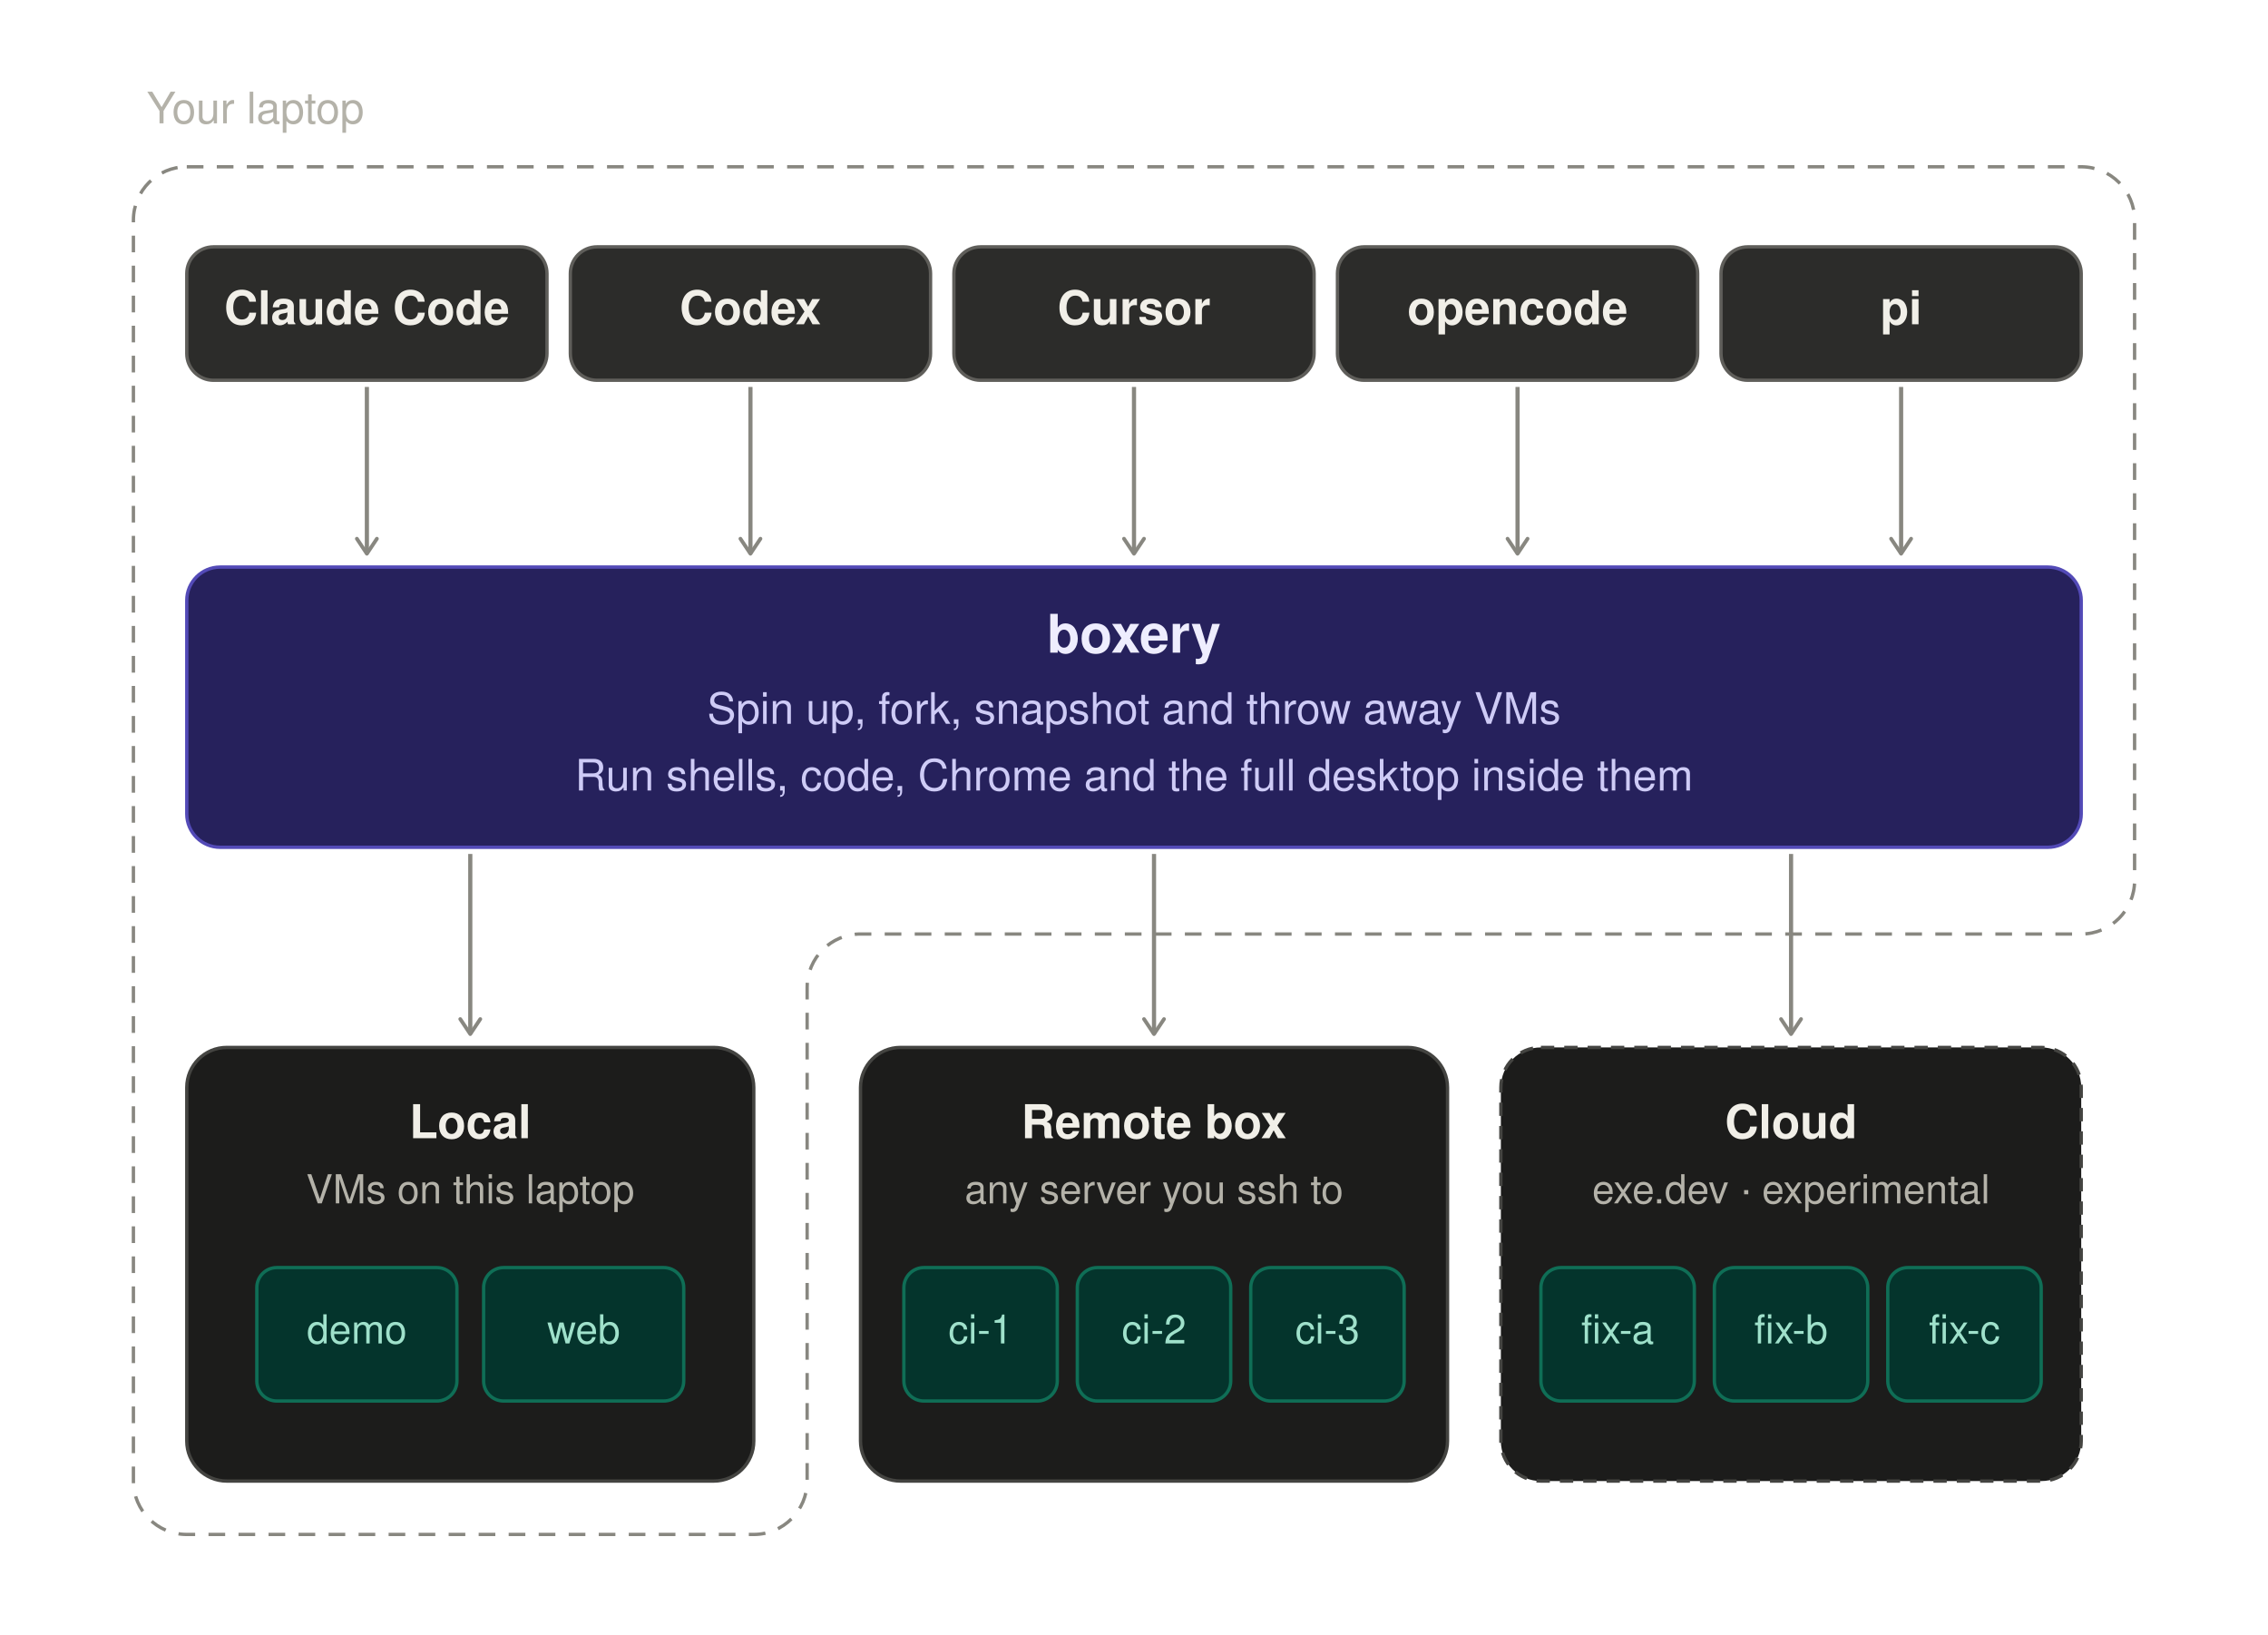
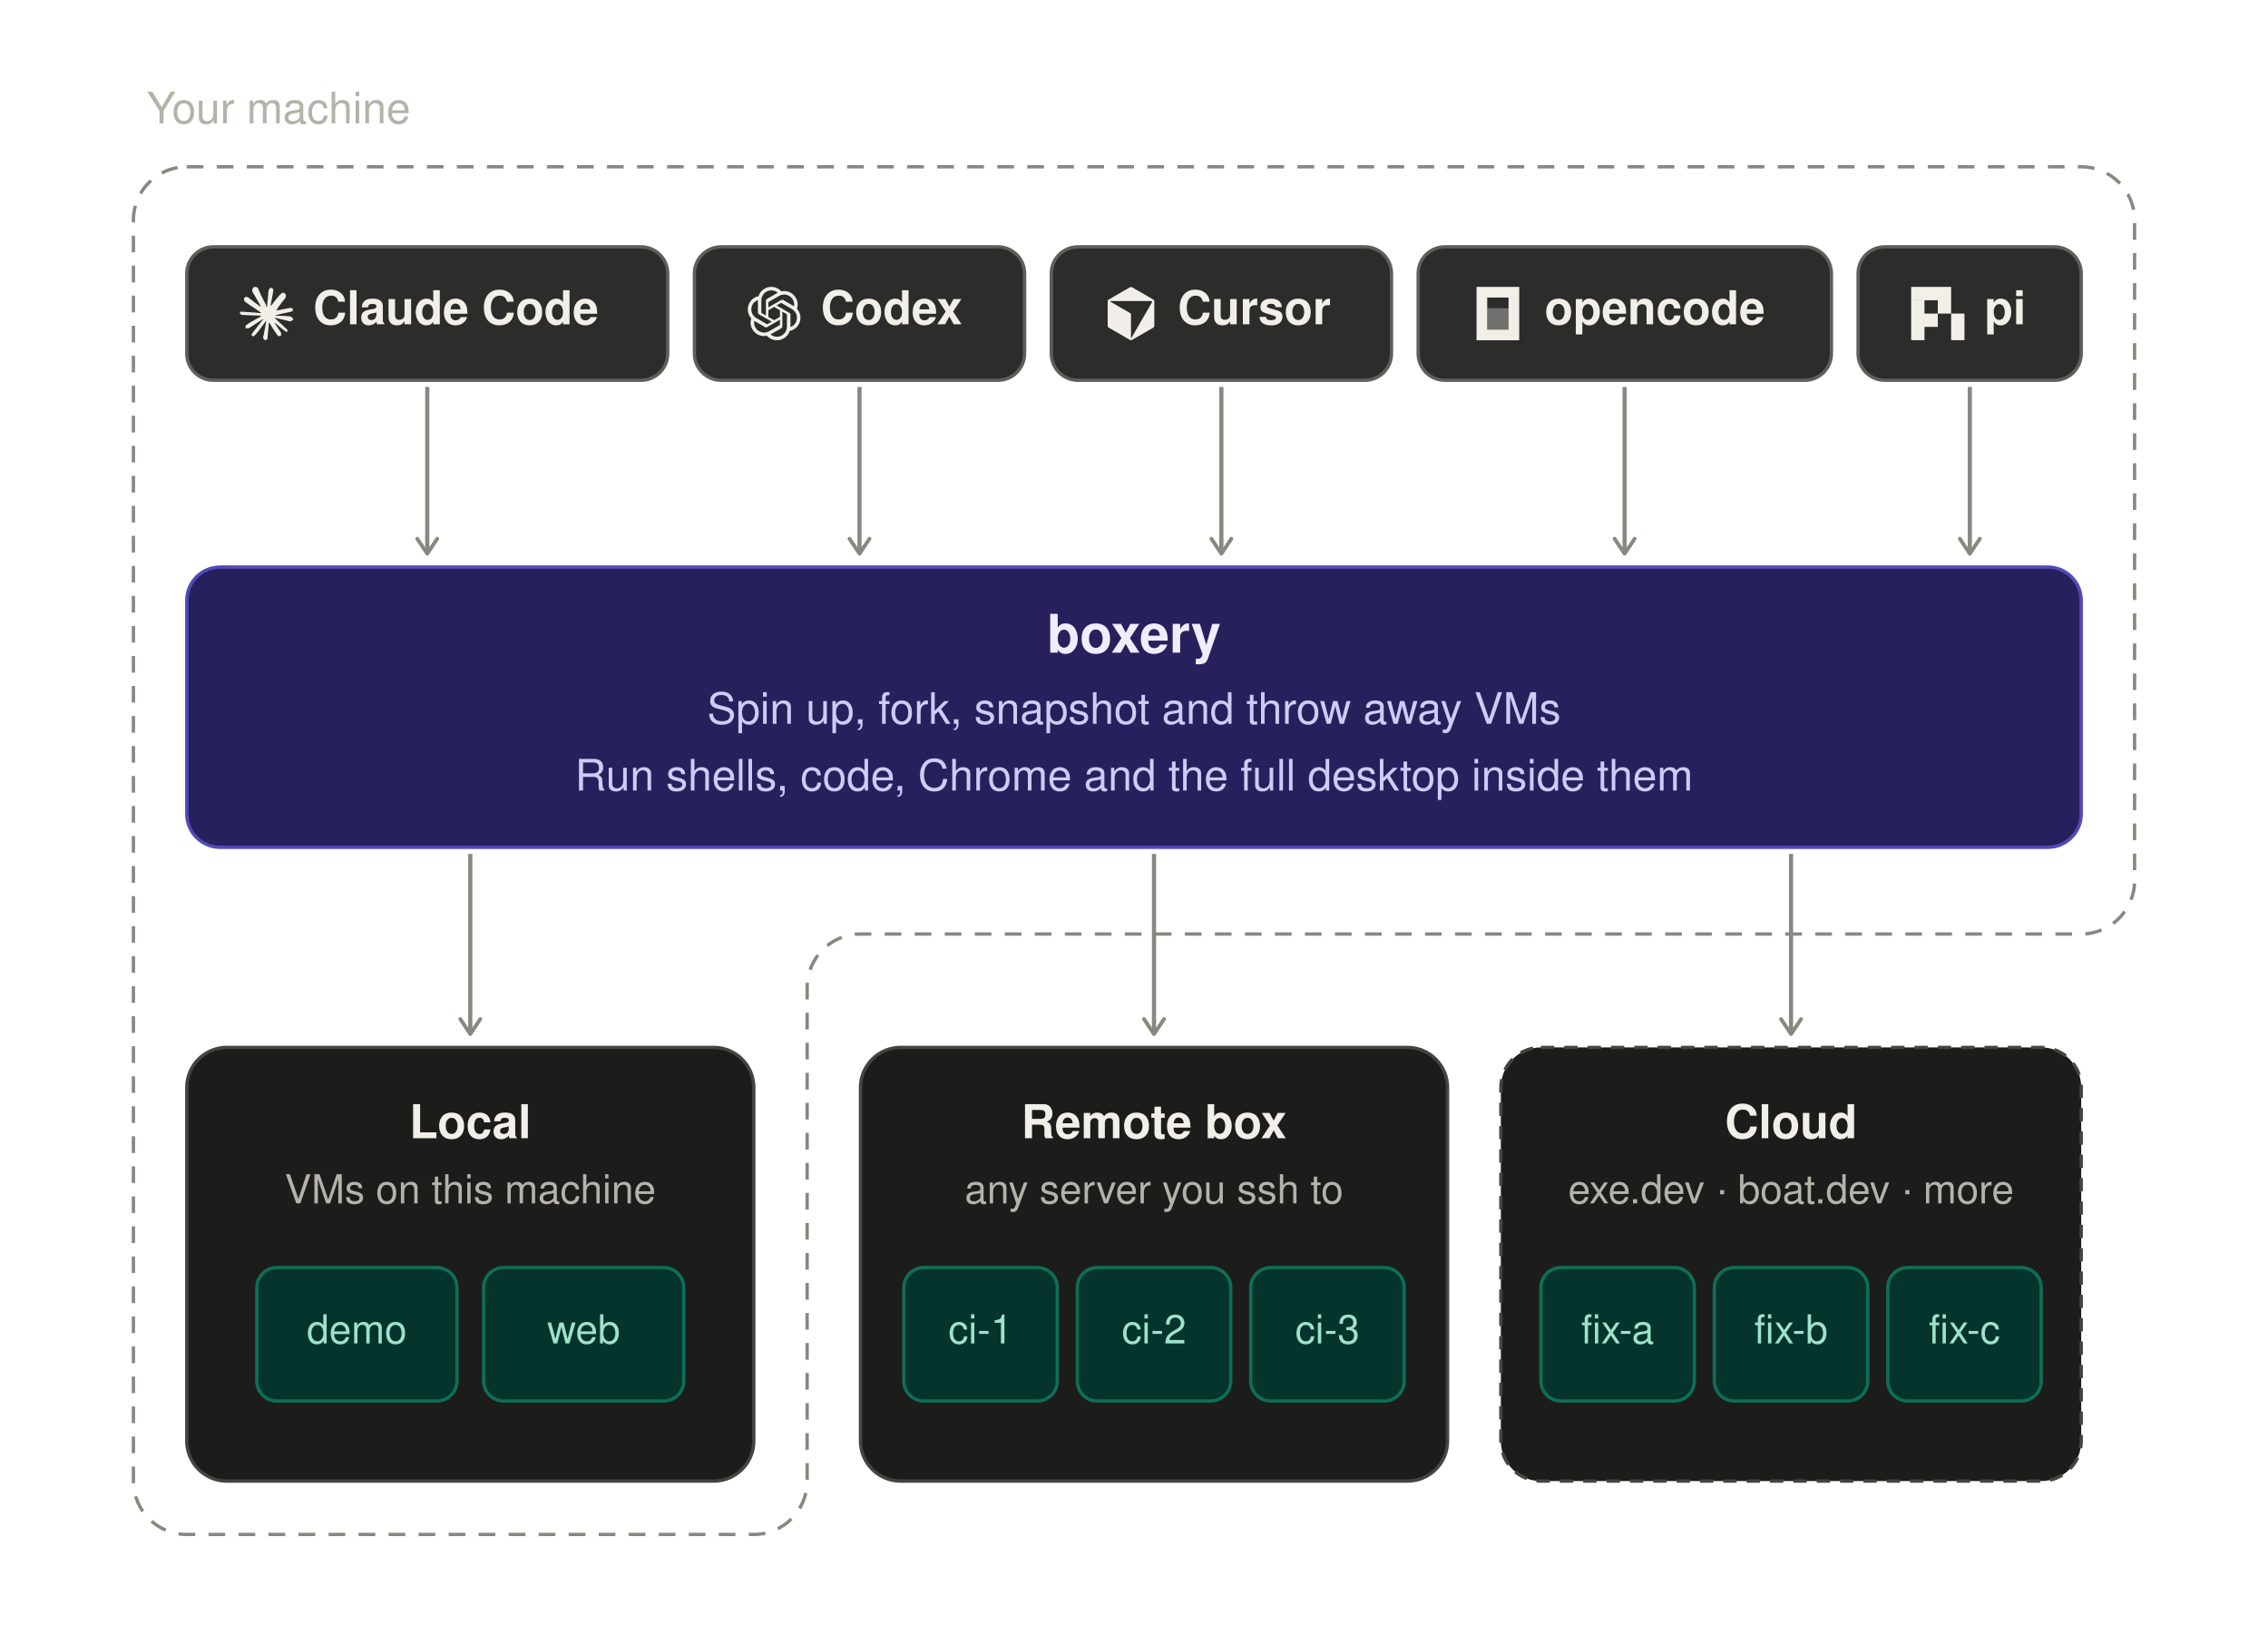
<svg xmlns="http://www.w3.org/2000/svg" viewBox="0 0 680 490" width="680" height="490" role="img" aria-labelledby="t d">
  <defs>
    <marker id="arrow" viewBox="0 0 10 10" refX="8" refY="5" markerWidth="6" markerHeight="6" orient="auto-start-reverse">
      <path d="M2 1L8 5L2 9" fill="none" stroke="#888780" stroke-width="1.5" stroke-linecap="round" stroke-linejoin="round" />
    </marker>
  </defs>
  <g font-family="-apple-system, BlinkMacSystemFont, 'Segoe UI', Helvetica, Arial, sans-serif" text-anchor="middle" dominant-baseline="central">
-     <text x="44" y="34" text-anchor="start" font-size="13" fill="#B4B2A9">Your laptop</text>
+     <text x="44" y="34" text-anchor="start" font-size="13" fill="#B4B2A9">Your machine</text>
    <path d="M56 50 H624 A16 16 0 0 1 640 66 V264 A16 16 0 0 1 624 280 H258 A16 16 0 0 0 242 296 V444 A16 16 0 0 1 226 460 H56 A16 16 0 0 1 40 444 V66 A16 16 0 0 1 56 50 Z" fill="none" stroke="#888780" stroke-width="1" stroke-dasharray="5 4" />
-     <rect x="56" y="74" width="108" height="40" rx="8" fill="#2C2C2A" stroke="#5F5E5A" />
-     <text x="110" y="94" font-size="14" font-weight="600" fill="#F1EFE8">Claude Code</text>
-     <line x1="110" y1="116" x2="110" y2="166" stroke="#888780" stroke-width="1.25" marker-end="url(#arrow)" />
-     <rect x="171" y="74" width="108" height="40" rx="8" fill="#2C2C2A" stroke="#5F5E5A" />
-     <text x="225" y="94" font-size="14" font-weight="600" fill="#F1EFE8">Codex</text>
-     <line x1="225" y1="116" x2="225" y2="166" stroke="#888780" stroke-width="1.25" marker-end="url(#arrow)" />
-     <rect x="286" y="74" width="108" height="40" rx="8" fill="#2C2C2A" stroke="#5F5E5A" />
-     <text x="340" y="94" font-size="14" font-weight="600" fill="#F1EFE8">Cursor</text>
-     <line x1="340" y1="116" x2="340" y2="166" stroke="#888780" stroke-width="1.25" marker-end="url(#arrow)" />
-     <rect x="401" y="74" width="108" height="40" rx="8" fill="#2C2C2A" stroke="#5F5E5A" />
-     <text x="455" y="94" font-size="14" font-weight="600" fill="#F1EFE8">opencode</text>
-     <line x1="455" y1="116" x2="455" y2="166" stroke="#888780" stroke-width="1.25" marker-end="url(#arrow)" />
-     <rect x="516" y="74" width="108" height="40" rx="8" fill="#2C2C2A" stroke="#5F5E5A" />
-     <text x="570" y="94" font-size="14" font-weight="600" fill="#F1EFE8">pi</text>
-     <line x1="570" y1="116" x2="570" y2="166" stroke="#888780" stroke-width="1.25" marker-end="url(#arrow)" />
+     <rect x="56" y="74" width="144.2" height="40" rx="8" fill="#2C2C2A" stroke="#5F5E5A" />
+     <svg x="71.9" y="86.0" width="16" height="16" viewBox="0 0 24 24" fill="#F1EFE8">
+       <path d="m4.714 15.956 4.717-2.647.079-.231-.079-.128h-.231l-.789-.049-2.696-.073-2.337-.097-2.265-.121-.571-.121-.534-.704.055-.352.48-.322.686.061 1.518.103 2.277.158 1.651.097 2.447.255h.389l.055-.158-.134-.097-.103-.097L6.973 9.836l-2.55-1.688-1.336-.971-.723-.492-.364-.461-.158-1.008.656-.723.88.061.225.061.892.686 1.906 1.475 2.489 1.834.364.303.146-.103.018-.073-.164-.273-1.354-2.447-1.445-2.489-.643-1.032-.17-.619c-.061-.255-.103-.467-.103-.729L6.287.134 6.7 0l.996.134.419.364.619 1.415 1.002 2.228 1.554 3.03.455.898.243.832.091.255h.158v-.146l.128-1.706.237-2.095.231-2.696.079-.759.376-.911.747-.492.583.279.48.686-.067.443-.285 1.852-.559 2.902-.364 1.943h.212l.243-.243.984-1.305 1.651-2.064.729-.82.85-.905.546-.431h1.032l.759 1.129-.34 1.166-1.062 1.348-.88 1.141-1.263 1.7-.789 1.36.073.109.188-.018 2.853-.607 1.542-.279 1.84-.316.832.389.091.395-.328.807-1.967.486-2.307.461-3.436.814-.043.03.049.061 1.548.146.662.036h1.621l3.018.225.789.522.474.638-.079.486-1.214.619-1.639-.389-3.825-.911-1.311-.328h-.182v.109l1.093 1.069 2.003 1.809 2.507 2.331.128.577-.322.455-.34-.049-2.204-1.657-.85-.747-1.925-1.621h-.128v.17l.443.65 2.344 3.521.121 1.081-.17.352-.607.212-.668-.121-1.372-1.925L14.38 17.959l-1.141-1.943-.14.079-.674 7.255-.316.37-.729.279-.607-.461-.322-.747.322-1.475.389-1.925.316-1.53.285-1.9.17-.631-.012-.043-.14.018-1.433 1.967-2.18 2.945-1.724 1.846-.413.164-.716-.37.067-.662.401-.589 2.386-3.036 1.439-1.882.929-1.087-.006-.158h-.055l-6.338 4.116-1.129.146-.486-.455.061-.747.231-.243 1.906-1.311Z" />
+     </svg>
+     <text x="93.9" y="94" text-anchor="start" font-size="14" font-weight="600" fill="#F1EFE8">Claude Code</text>
+     <line x1="128.1" y1="116" x2="128.1" y2="166" stroke="#888780" stroke-width="1.25" marker-end="url(#arrow)" />
+     <rect x="208.2" y="74" width="99" height="40" rx="8" fill="#2C2C2A" stroke="#5F5E5A" />
+     <svg x="224.1" y="86.0" width="16" height="16" viewBox="0 0 24 24" fill="#F1EFE8">
+       <path d="M22.282 9.821a5.985 5.985 0 0 0-.516-4.911 6.046 6.046 0 0 0-6.51-2.9A6.065 6.065 0 0 0 4.981 4.182a5.985 5.985 0 0 0-3.998 2.9 6.046 6.046 0 0 0 .743 7.097 5.98 5.98 0 0 0 .511 4.911 6.051 6.051 0 0 0 6.515 2.9A5.985 5.985 0 0 0 13.26 24a6.056 6.056 0 0 0 5.772-4.206 5.989 5.989 0 0 0 3.998-2.9 6.056 6.056 0 0 0-.748-7.073zm-9.022 12.608a4.476 4.476 0 0 1-2.876-1.041l.142-.08 4.778-2.758a.795.795 0 0 0 .393-.681v-6.737l2.02 1.169a.071.071 0 0 1 .038.052v5.583a4.504 4.504 0 0 1-4.495 4.494zm-9.661-4.125a4.471 4.471 0 0 1-.535-3.014l.142.085 4.783 2.758a.771.771 0 0 0 .781 0l5.843-3.369v2.332a.08.08 0 0 1-.033.061L9.74 19.95a4.499 4.499 0 0 1-6.141-1.646zM2.341 7.896a4.485 4.485 0 0 1 2.365-1.973V11.6a.766.766 0 0 0 .388.676l5.814 3.354-2.02 1.169a.076.076 0 0 1-.071 0l-4.83-2.787A4.504 4.504 0 0 1 2.341 7.872zm16.596 3.856L13.104 8.364 15.119 7.2a.076.076 0 0 1 .071 0l4.83 2.791a4.494 4.494 0 0 1-.676 8.104v-5.677a.79.79 0 0 0-.407-.667zm2.011-3.023l-.142-.085-4.774-2.782a.776.776 0 0 0-.785 0L9.409 9.23V6.897a.066.066 0 0 1 .028-.061l4.83-2.787a4.499 4.499 0 0 1 6.68 4.66zM8.306 12.863l-2.02-1.164a.08.08 0 0 1-.038-.057V6.074a4.499 4.499 0 0 1 7.376-3.454l-.142.081L8.704 5.459a.795.795 0 0 0-.393.681zm1.098-2.365l2.602-1.5 2.607 1.5v2.999l-2.597 1.5-2.607-1.5Z" />
+     </svg>
+     <text x="246.1" y="94" text-anchor="start" font-size="14" font-weight="600" fill="#F1EFE8">Codex</text>
+     <line x1="257.7" y1="116" x2="257.7" y2="166" stroke="#888780" stroke-width="1.25" marker-end="url(#arrow)" />
+     <rect x="315.2" y="74" width="102" height="40" rx="8" fill="#2C2C2A" stroke="#5F5E5A" />
+     <svg x="331.1" y="86.0" width="16" height="16" viewBox="88 66 336 380" fill="#F1EFE8">
+       <path fill-rule="evenodd" d="m415.348 156.575-151.504-87.47c-4.865-2.809-10.868-2.809-15.733 0l-151.496 87.47c-4.09 2.361-6.615 6.728-6.615 11.458v176.383c0 4.73 2.525 9.097 6.615 11.459l151.503 87.469c4.865 2.81 10.868 2.81 15.733 0l151.504-87.469c4.09-2.362 6.615-6.729 6.615-11.459v-176.383c0-4.73-2.525-9.097-6.615-11.458zm-9.517 18.528-146.254 253.319c-.989 1.707-3.599 1.01-3.599-.967v-165.871c0-3.314-1.771-6.38-4.645-8.044l-143.644-82.932c-1.707-.989-1.01-3.599.967-3.599h292.51c4.153 0 6.749 4.502 4.672 8.101h-.007z" />
+     </svg>
+     <text x="353.1" y="94" text-anchor="start" font-size="14" font-weight="600" fill="#F1EFE8">Cursor</text>
+     <line x1="366.2" y1="116" x2="366.2" y2="166" stroke="#888780" stroke-width="1.25" marker-end="url(#arrow)" />
+     <rect x="425.2" y="74" width="123.9" height="40" rx="8" fill="#2C2C2A" stroke="#5F5E5A" />
+     <svg x="441.1" y="86.0" width="16" height="16" viewBox="0 6 24 30" fill="#F1EFE8">
+       <path d="M18 30H6V18H18V30Z" opacity="0.35" />
+       <path d="M18 12H6V30H18V12ZM24 36H0V6H24V36Z" />
+     </svg>
+     <text x="463.1" y="94" text-anchor="start" font-size="14" font-weight="600" fill="#F1EFE8">opencode</text>
+     <line x1="487.1" y1="116" x2="487.1" y2="166" stroke="#888780" stroke-width="1.25" marker-end="url(#arrow)" />
+     <rect x="557.1" y="74" width="66.9" height="40" rx="8" fill="#2C2C2A" stroke="#5F5E5A" />
+     <svg x="573" y="86.0" width="16" height="16" viewBox="165 165 470 470" fill="#F1EFE8">
+       <path d="M165.29 165.29H517.36V400H400V282.65H165.29Z" />
+       <path d="M165.29 282.65H282.65V400H400V517.36H282.65V634.72H165.29Z" />
+       <path d="M517.36 400H634.72V634.72H517.36Z" />
+     </svg>
+     <text x="595" y="94" text-anchor="start" font-size="14" font-weight="600" fill="#F1EFE8">pi</text>
+     <line x1="590.6" y1="116" x2="590.6" y2="166" stroke="#888780" stroke-width="1.25" marker-end="url(#arrow)" />
    <rect x="56" y="170" width="568" height="84" rx="10" fill="#26215C" stroke="#534AB7" />
    <text x="340" y="192" font-size="16" font-weight="600" fill="#EEEDFE">boxery</text>
    <text x="340" y="214" font-size="13" fill="#CECBF6">Spin up, fork, snapshot and throw away VMs</text>
    <text x="340" y="234" font-size="13" fill="#CECBF6">Run shells, code, Chrome and the full desktop inside them</text>
    <line x1="141" y1="256" x2="141" y2="310" stroke="#888780" stroke-width="1.25" marker-end="url(#arrow)" />
    <rect x="56" y="314" width="170" height="130" rx="12" fill="#1C1C1B" stroke="#444441" />
    <text x="141" y="338" font-size="14" font-weight="600" fill="#F1EFE8">Local</text>
-     <text x="141" y="358" font-size="12" fill="#B4B2A9">VMs on this laptop</text>
+     <text x="141" y="358" font-size="12" fill="#B4B2A9">VMs on this machine</text>
    <rect x="77" y="380" width="60" height="40" rx="6" fill="#04342C" stroke="#0F6E56" />
    <text x="107" y="400" font-size="12" fill="#9FE1CB">demo</text>
    <rect x="145" y="380" width="60" height="40" rx="6" fill="#04342C" stroke="#0F6E56" />
    <text x="175" y="400" font-size="12" fill="#9FE1CB">web</text>
    <line x1="346" y1="256" x2="346" y2="310" stroke="#888780" stroke-width="1.25" marker-end="url(#arrow)" />
    <rect x="258" y="314" width="176" height="130" rx="12" fill="#1C1C1B" stroke="#444441" />
    <text x="346" y="338" font-size="14" font-weight="600" fill="#F1EFE8">Remote box</text>
    <text x="346" y="358" font-size="12" fill="#B4B2A9">any server you ssh to</text>
    <rect x="271" y="380" width="46" height="40" rx="6" fill="#04342C" stroke="#0F6E56" />
    <text x="294" y="400" font-size="12" fill="#9FE1CB">ci-1</text>
    <rect x="323" y="380" width="46" height="40" rx="6" fill="#04342C" stroke="#0F6E56" />
    <text x="346" y="400" font-size="12" fill="#9FE1CB">ci-2</text>
    <rect x="375" y="380" width="46" height="40" rx="6" fill="#04342C" stroke="#0F6E56" />
    <text x="398" y="400" font-size="12" fill="#9FE1CB">ci-3</text>
    <line x1="537" y1="256" x2="537" y2="310" stroke="#888780" stroke-width="1.25" marker-end="url(#arrow)" />
    <rect x="450" y="314" width="174" height="130" rx="12" fill="#1C1C1B" stroke="#444441" stroke-dasharray="4 3" />
    <text x="537" y="338" font-size="14" font-weight="600" fill="#F1EFE8">Cloud</text>
-     <text x="537" y="358" font-size="12" fill="#B4B2A9">exe.dev · experimental</text>
+     <text x="537" y="358" font-size="12" fill="#B4B2A9">exe.dev · boat.dev · more</text>
    <rect x="462" y="380" width="46" height="40" rx="6" fill="#04342C" stroke="#0F6E56" />
    <text x="485" y="400" font-size="12" fill="#9FE1CB">fix-a</text>
    <rect x="514" y="380" width="46" height="40" rx="6" fill="#04342C" stroke="#0F6E56" />
    <text x="537" y="400" font-size="12" fill="#9FE1CB">fix-b</text>
    <rect x="566" y="380" width="46" height="40" rx="6" fill="#04342C" stroke="#0F6E56" />
    <text x="589" y="400" font-size="12" fill="#9FE1CB">fix-c</text>
  </g>
</svg>
